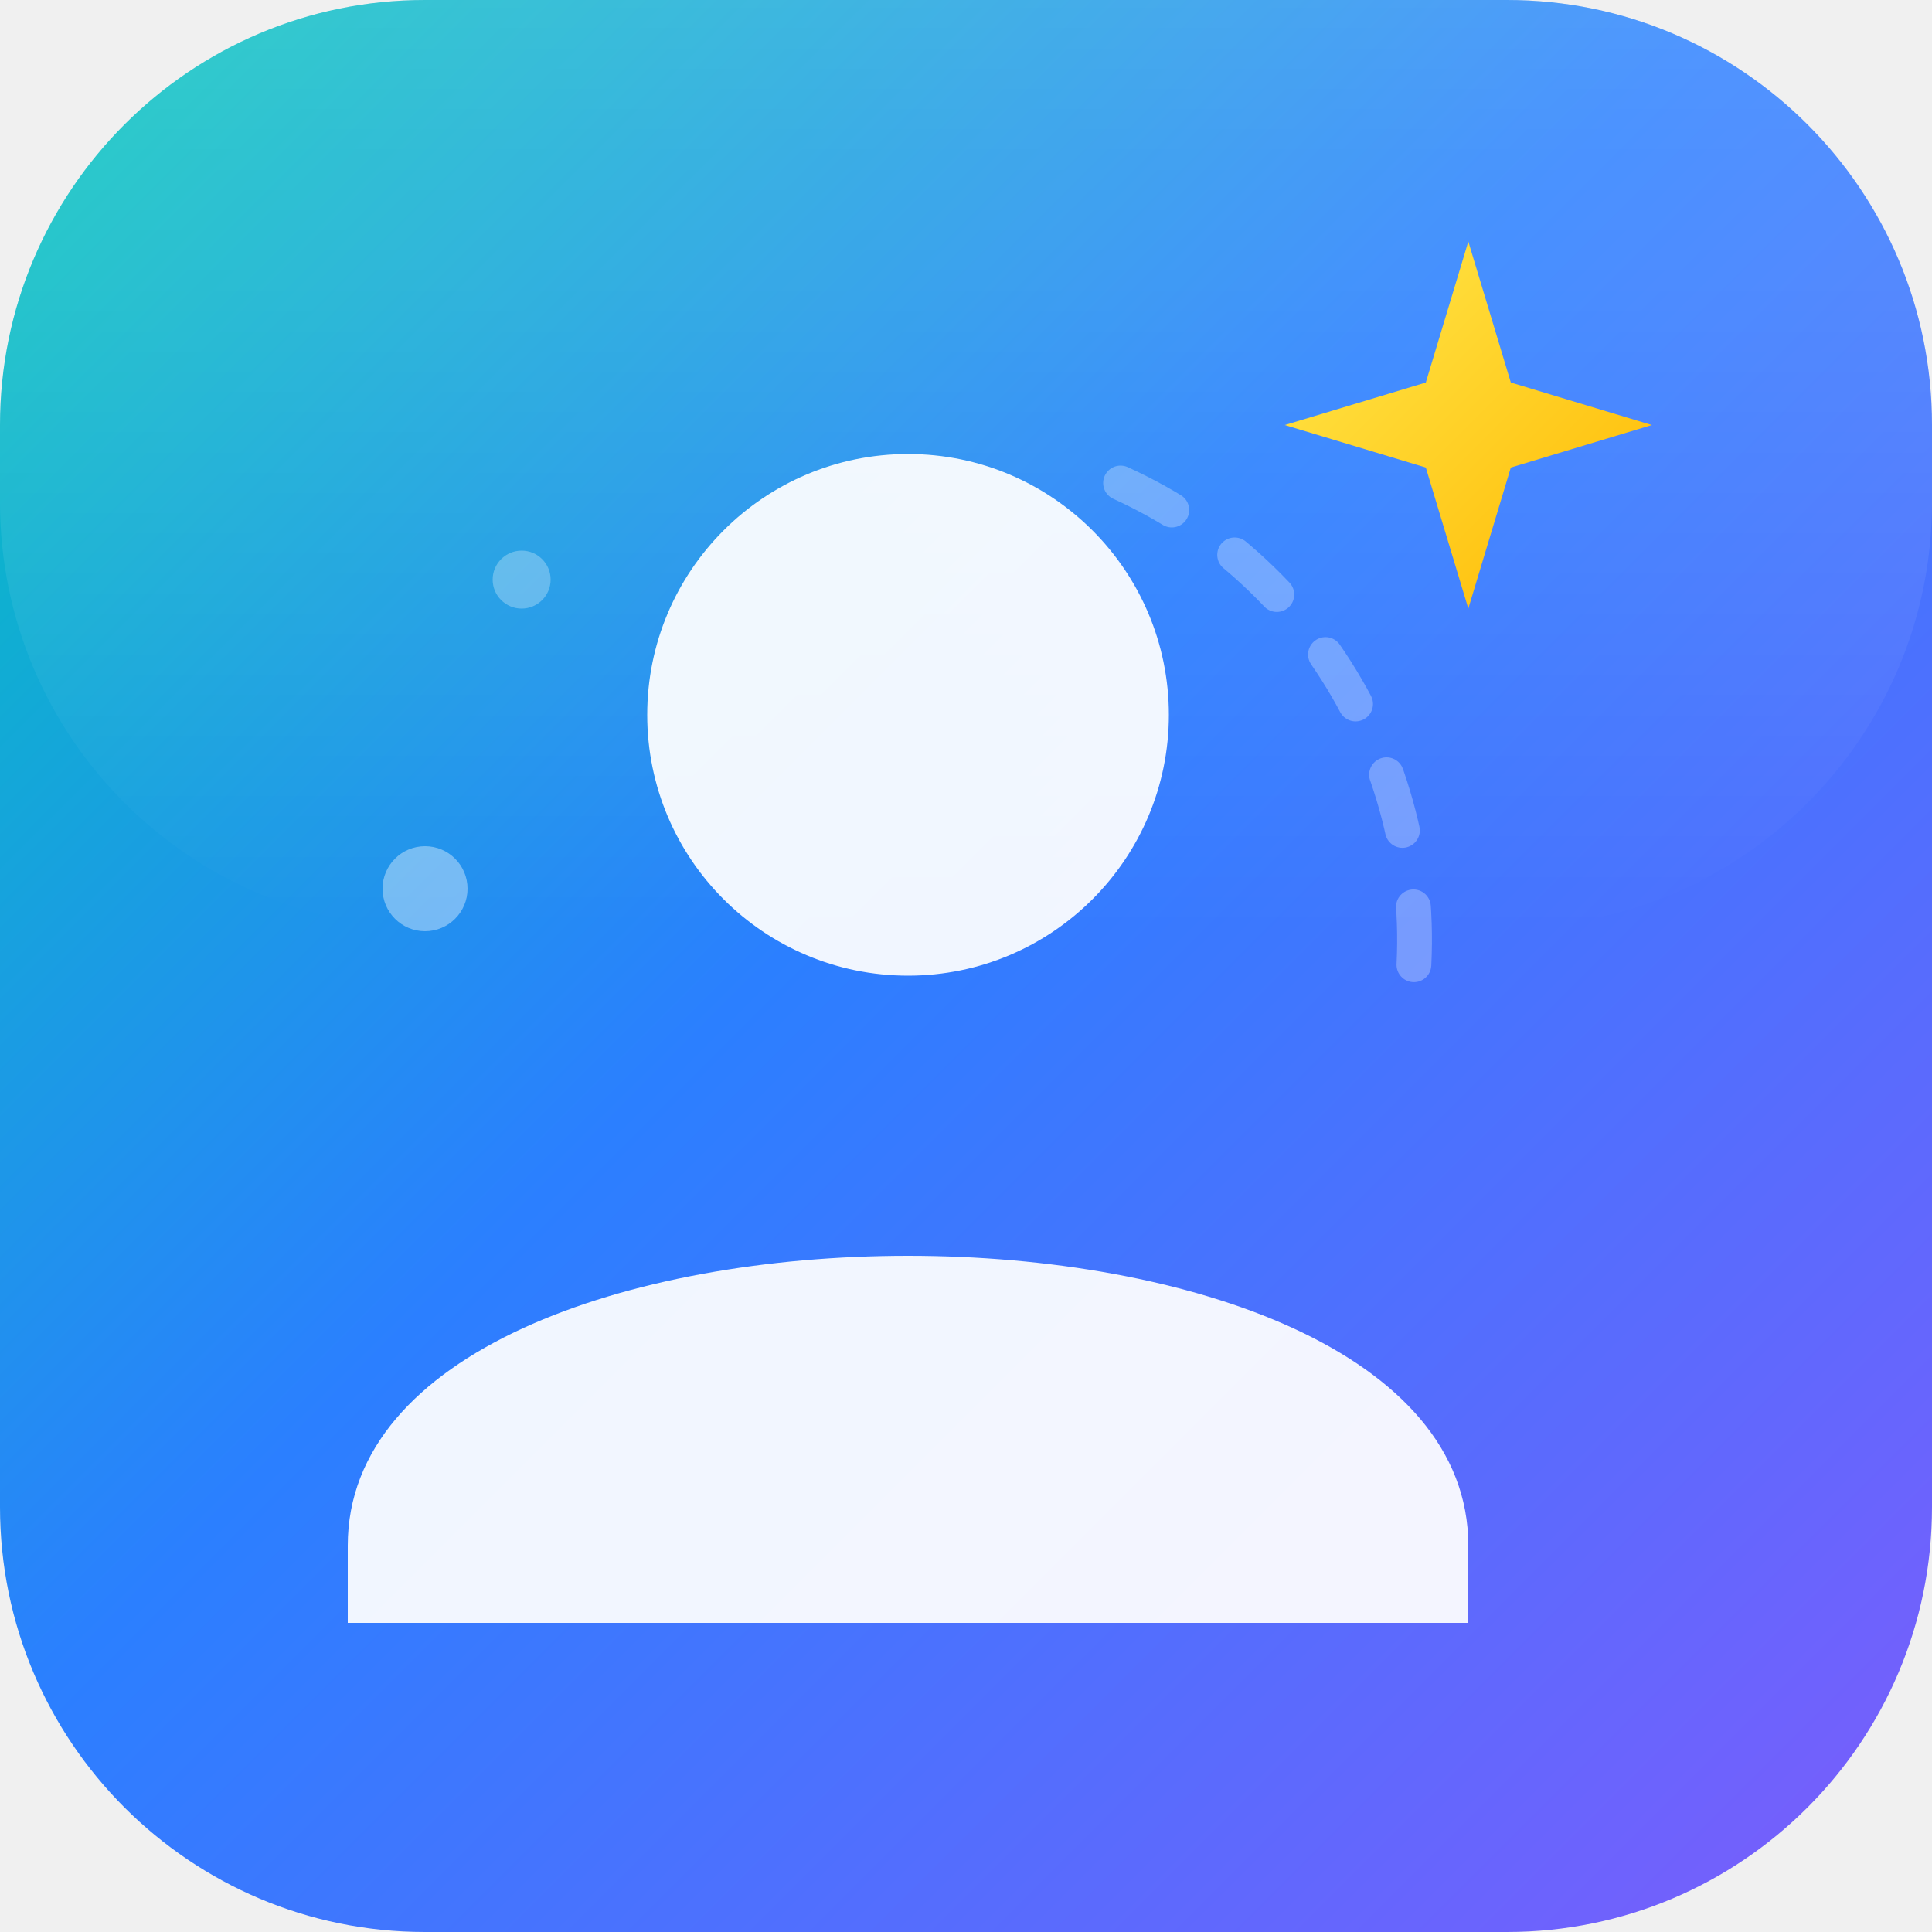
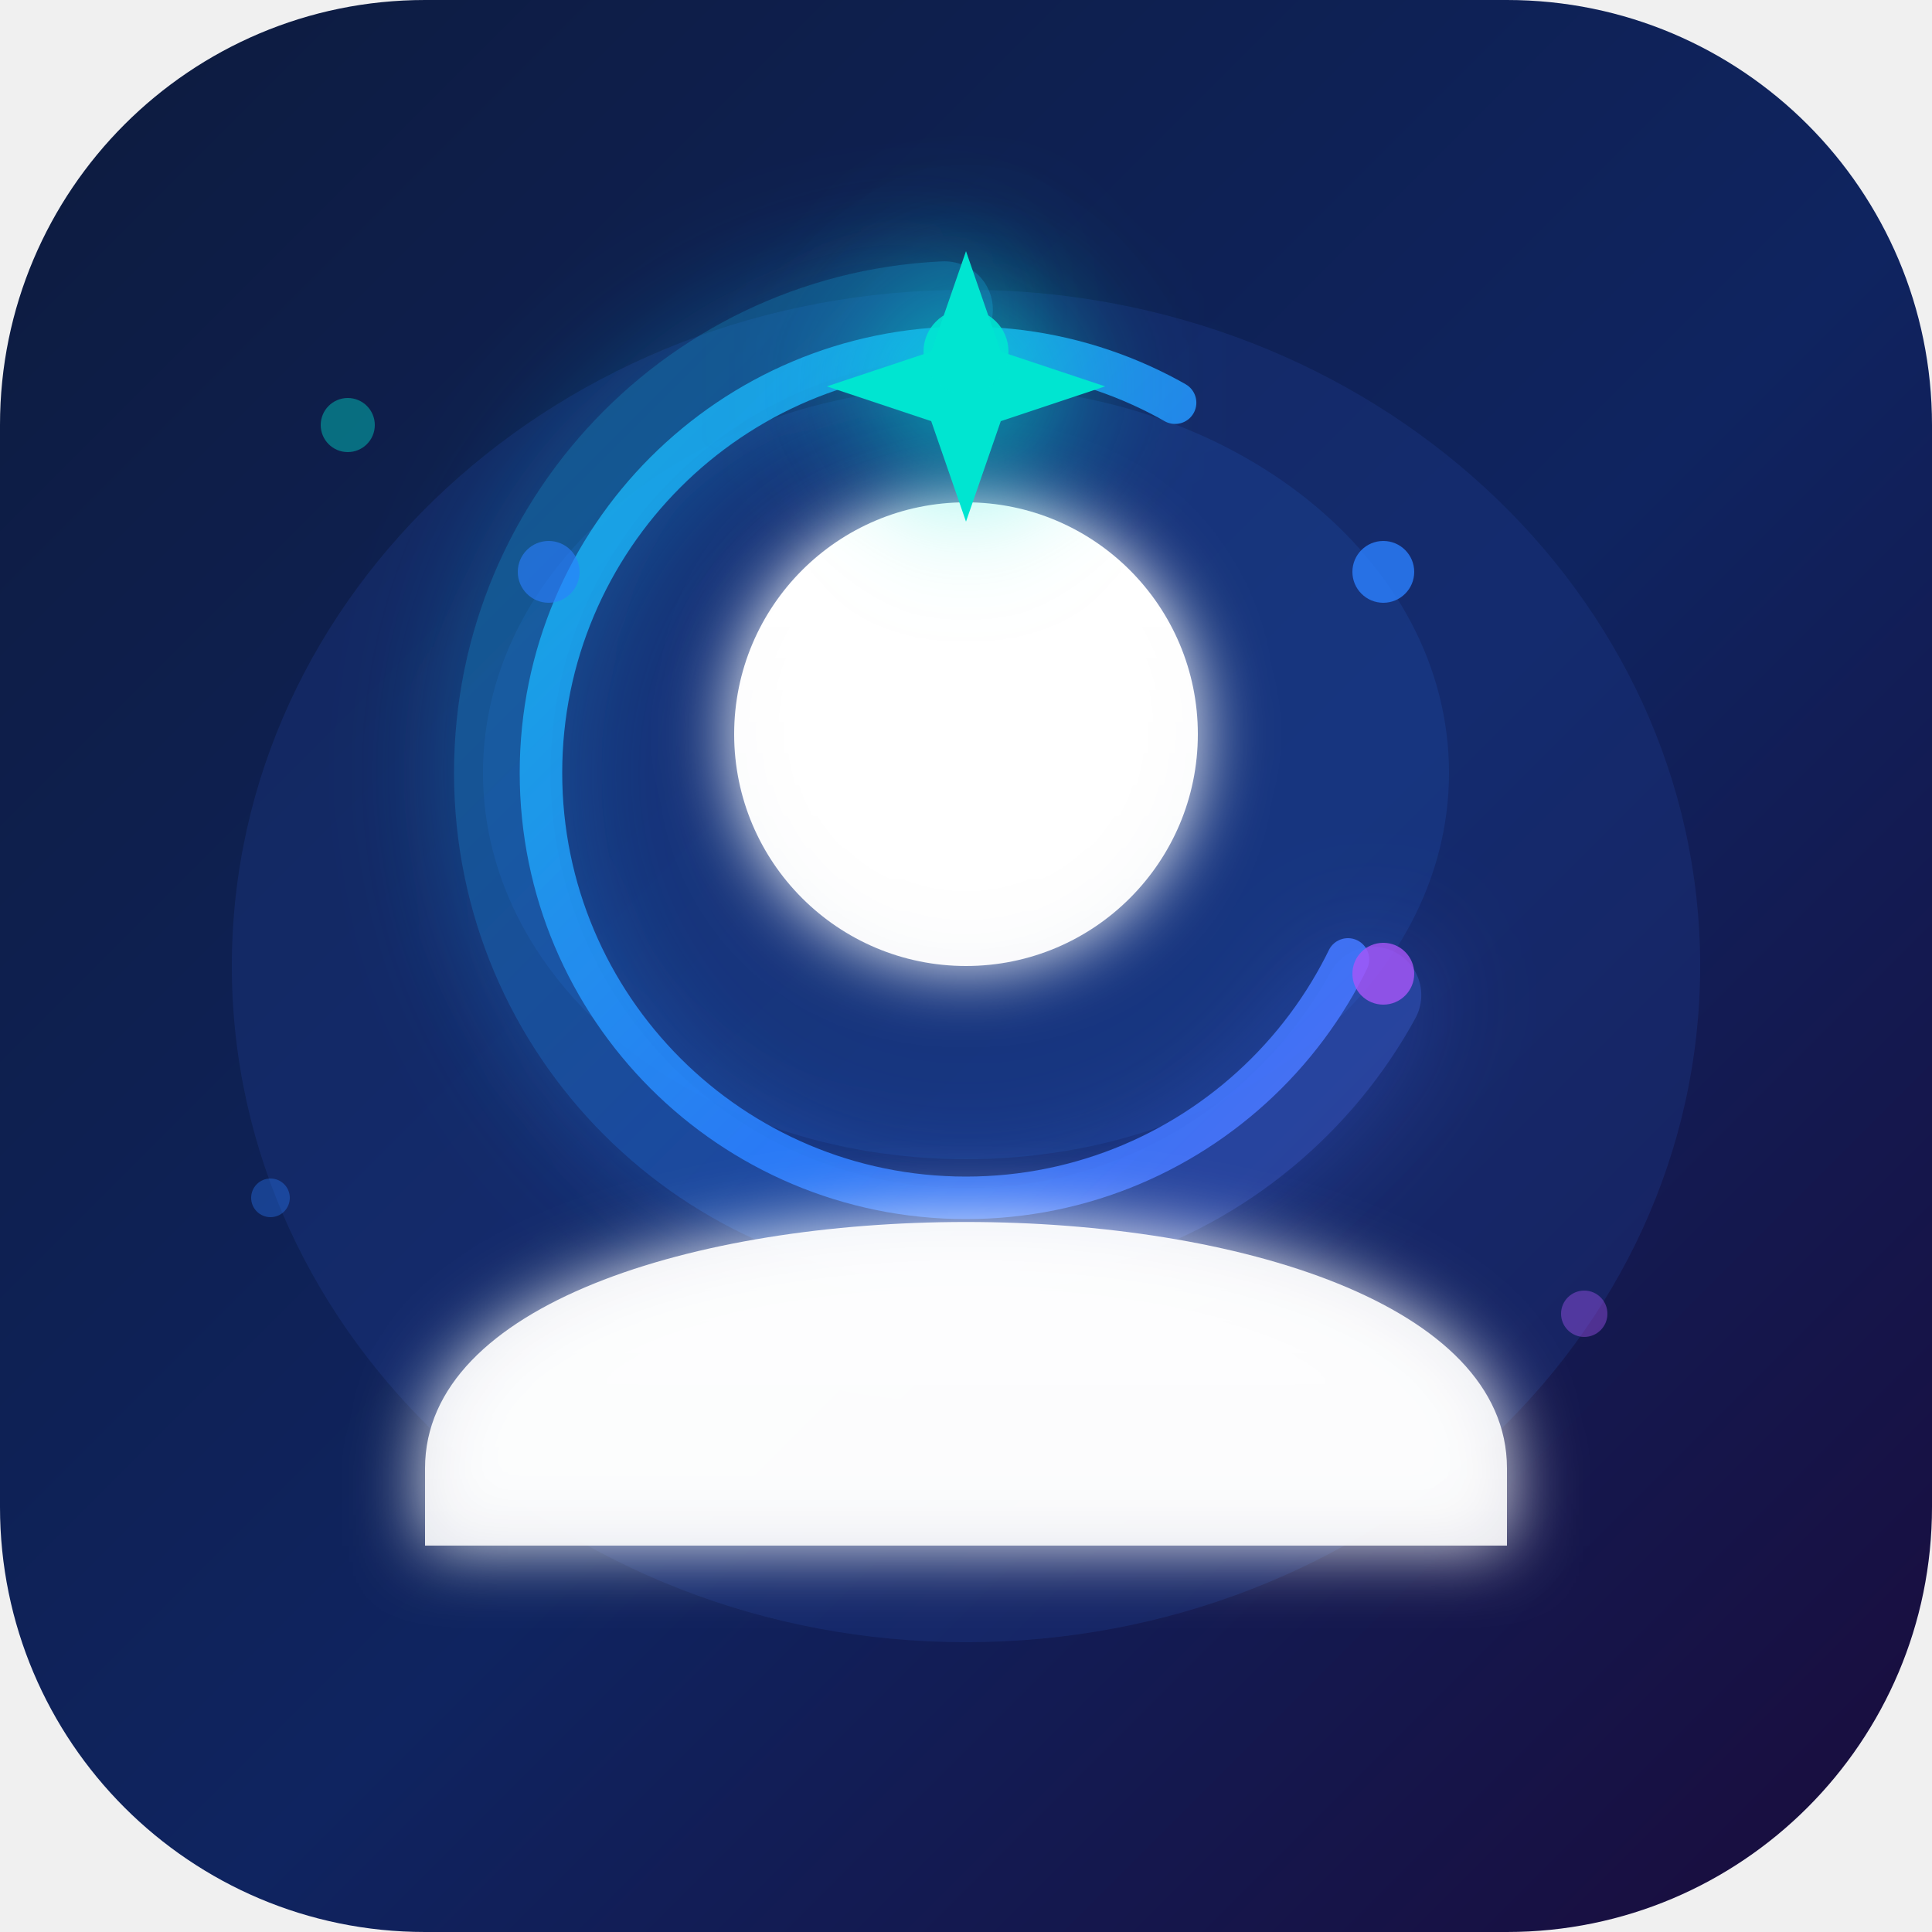
<svg xmlns="http://www.w3.org/2000/svg" viewBox="0 0 100 100" fill="none">
  <defs>
    <linearGradient id="bg" x1="0" y1="0" x2="100" y2="100" gradientUnits="userSpaceOnUse">
-       <stop stop-color="#00C9B8" />
-       <stop offset=".45" stop-color="#2B7FFF" />
-       <stop offset="1" stop-color="#7C5CFC" />
+       <stop stop-color="#0D1B3E" />
+       <stop offset=".55" stop-color="#0F2460" />
+       <stop offset="1" stop-color="#1A0B3B" />
    </linearGradient>
-     <linearGradient id="sheen" x1="50" y1="0" x2="50" y2="48" gradientUnits="userSpaceOnUse">
-       <stop stop-color="white" stop-opacity=".18" />
-       <stop offset="1" stop-color="white" stop-opacity="0" />
+     <linearGradient id="figure" x1="0" y1="30" x2="0" y2="80" gradientUnits="userSpaceOnUse">
+       <stop stop-color="#FFFFFF" />
+       <stop offset="1" stop-color="rgba(255,255,255,0.88)" />
    </linearGradient>
-     <linearGradient id="star-g" x1="0" y1="0" x2="1" y2="1" gradientUnits="objectBoundingBox">
-       <stop stop-color="#FFE94D" />
-       <stop offset="1" stop-color="#FFB800" />
+     <linearGradient id="ring" x1="0" y1="0" x2="100" y2="100" gradientUnits="userSpaceOnUse">
+       <stop stop-color="#00E5D1" />
+       <stop offset=".5" stop-color="#2B7FFF" />
+       <stop offset="1" stop-color="#A855F7" />
    </linearGradient>
+     <filter id="ring-glow" x="-40%" y="-40%" width="180%" height="180%">
+       <feGaussianBlur stdDeviation="3" result="b" />
+       <feMerge>
+         <feMergeNode in="b" />
+         <feMergeNode in="SourceGraphic" />
+       </feMerge>
+     </filter>
+     <filter id="star-glow" x="-100%" y="-100%" width="300%" height="300%">
+       <feGaussianBlur stdDeviation="3.5" result="b" />
+       <feMerge>
+         <feMergeNode in="b" />
+         <feMergeNode in="SourceGraphic" />
+       </feMerge>
+     </filter>
+     <filter id="figure-glow" x="-20%" y="-20%" width="140%" height="140%">
+       <feGaussianBlur stdDeviation="1.8" result="b" />
+       <feMerge>
+         <feMergeNode in="b" />
+         <feMergeNode in="SourceGraphic" />
+       </feMerge>
+     </filter>
  </defs>
  <rect width="100" height="100" rx="22" fill="url(#bg)" />
-   <rect width="100" height="48" rx="22" fill="url(#sheen)" />
-   <circle cx="47" cy="37" r="13.5" fill="white" opacity=".93" />
-   <path d="M18 80 C18 60 76 60 76 80 L76 84 L18 84 Z" fill="white" opacity=".93" />
-   <path d="M58 25 A26 26 0 0 1 73 52" stroke="white" stroke-width="1.8" stroke-linecap="round" opacity=".28" stroke-dasharray="3 4" />
-   <g transform="translate(76,22)">
-     <path d="M0,-9.5 L2.2,-2.2 L9.5,0 L2.2,2.2 L0,9.5 L-2.2,2.2 L-9.5,0 L-2.2,-2.2 Z" fill="url(#star-g)" />
+   <ellipse cx="50" cy="50" rx="38" ry="35" fill="#1E3A8A" opacity=".35" />
+   <ellipse cx="50" cy="40" rx="25" ry="20" fill="#2B7FFF" opacity=".12" />
+   <circle cx="50" cy="40" r="24" stroke="url(#ring)" stroke-width="5" stroke-dasharray="100 50" stroke-dashoffset="-12" opacity=".35" filter="url(#ring-glow)" stroke-linecap="round" />
+   <circle cx="50" cy="40" r="22" stroke="url(#ring)" stroke-width="2.2" stroke-dasharray="105 35" stroke-dashoffset="-10" opacity=".9" stroke-linecap="round" />
+   <g filter="url(#figure-glow)">
+     <circle cx="50" cy="38" r="12" fill="url(#figure)" />
+     <path d="M22 76 C22 59 78 59 78 76 L78 80 L22 80 Z" fill="url(#figure)" />
  </g>
-   <circle cx="22" cy="46" r="2.2" fill="white" opacity=".38" />
-   <circle cx="27" cy="30" r="1.5" fill="white" opacity=".28" />
+   <g filter="url(#star-glow)">
+     <path d="M50 13              L51.8 18.2              L57.2 20              L51.8 21.8              L50 27              L48.2 21.8              L42.8 20              L48.2 18.2 Z" fill="#00E5D1" />
+   </g>
+   <circle cx="50" cy="18.2" r="2.2" fill="#00E5D1" opacity=".9" />
+   <circle cx="71.6" cy="29.6" r="1.6" fill="#2B7FFF" opacity=".8" />
+   <circle cx="71.6" cy="50.4" r="1.6" fill="#A855F7" opacity=".8" />
+   <circle cx="28.4" cy="29.6" r="1.6" fill="#2B7FFF" opacity=".6" />
+   <circle cx="18" cy="22" r="1.4" fill="#00E5D1" opacity=".4" />
+   <circle cx="82" cy="68" r="1.2" fill="#A855F7" opacity=".4" />
+   <circle cx="14" cy="62" r="1" fill="#2B7FFF" opacity=".35" />
</svg>
